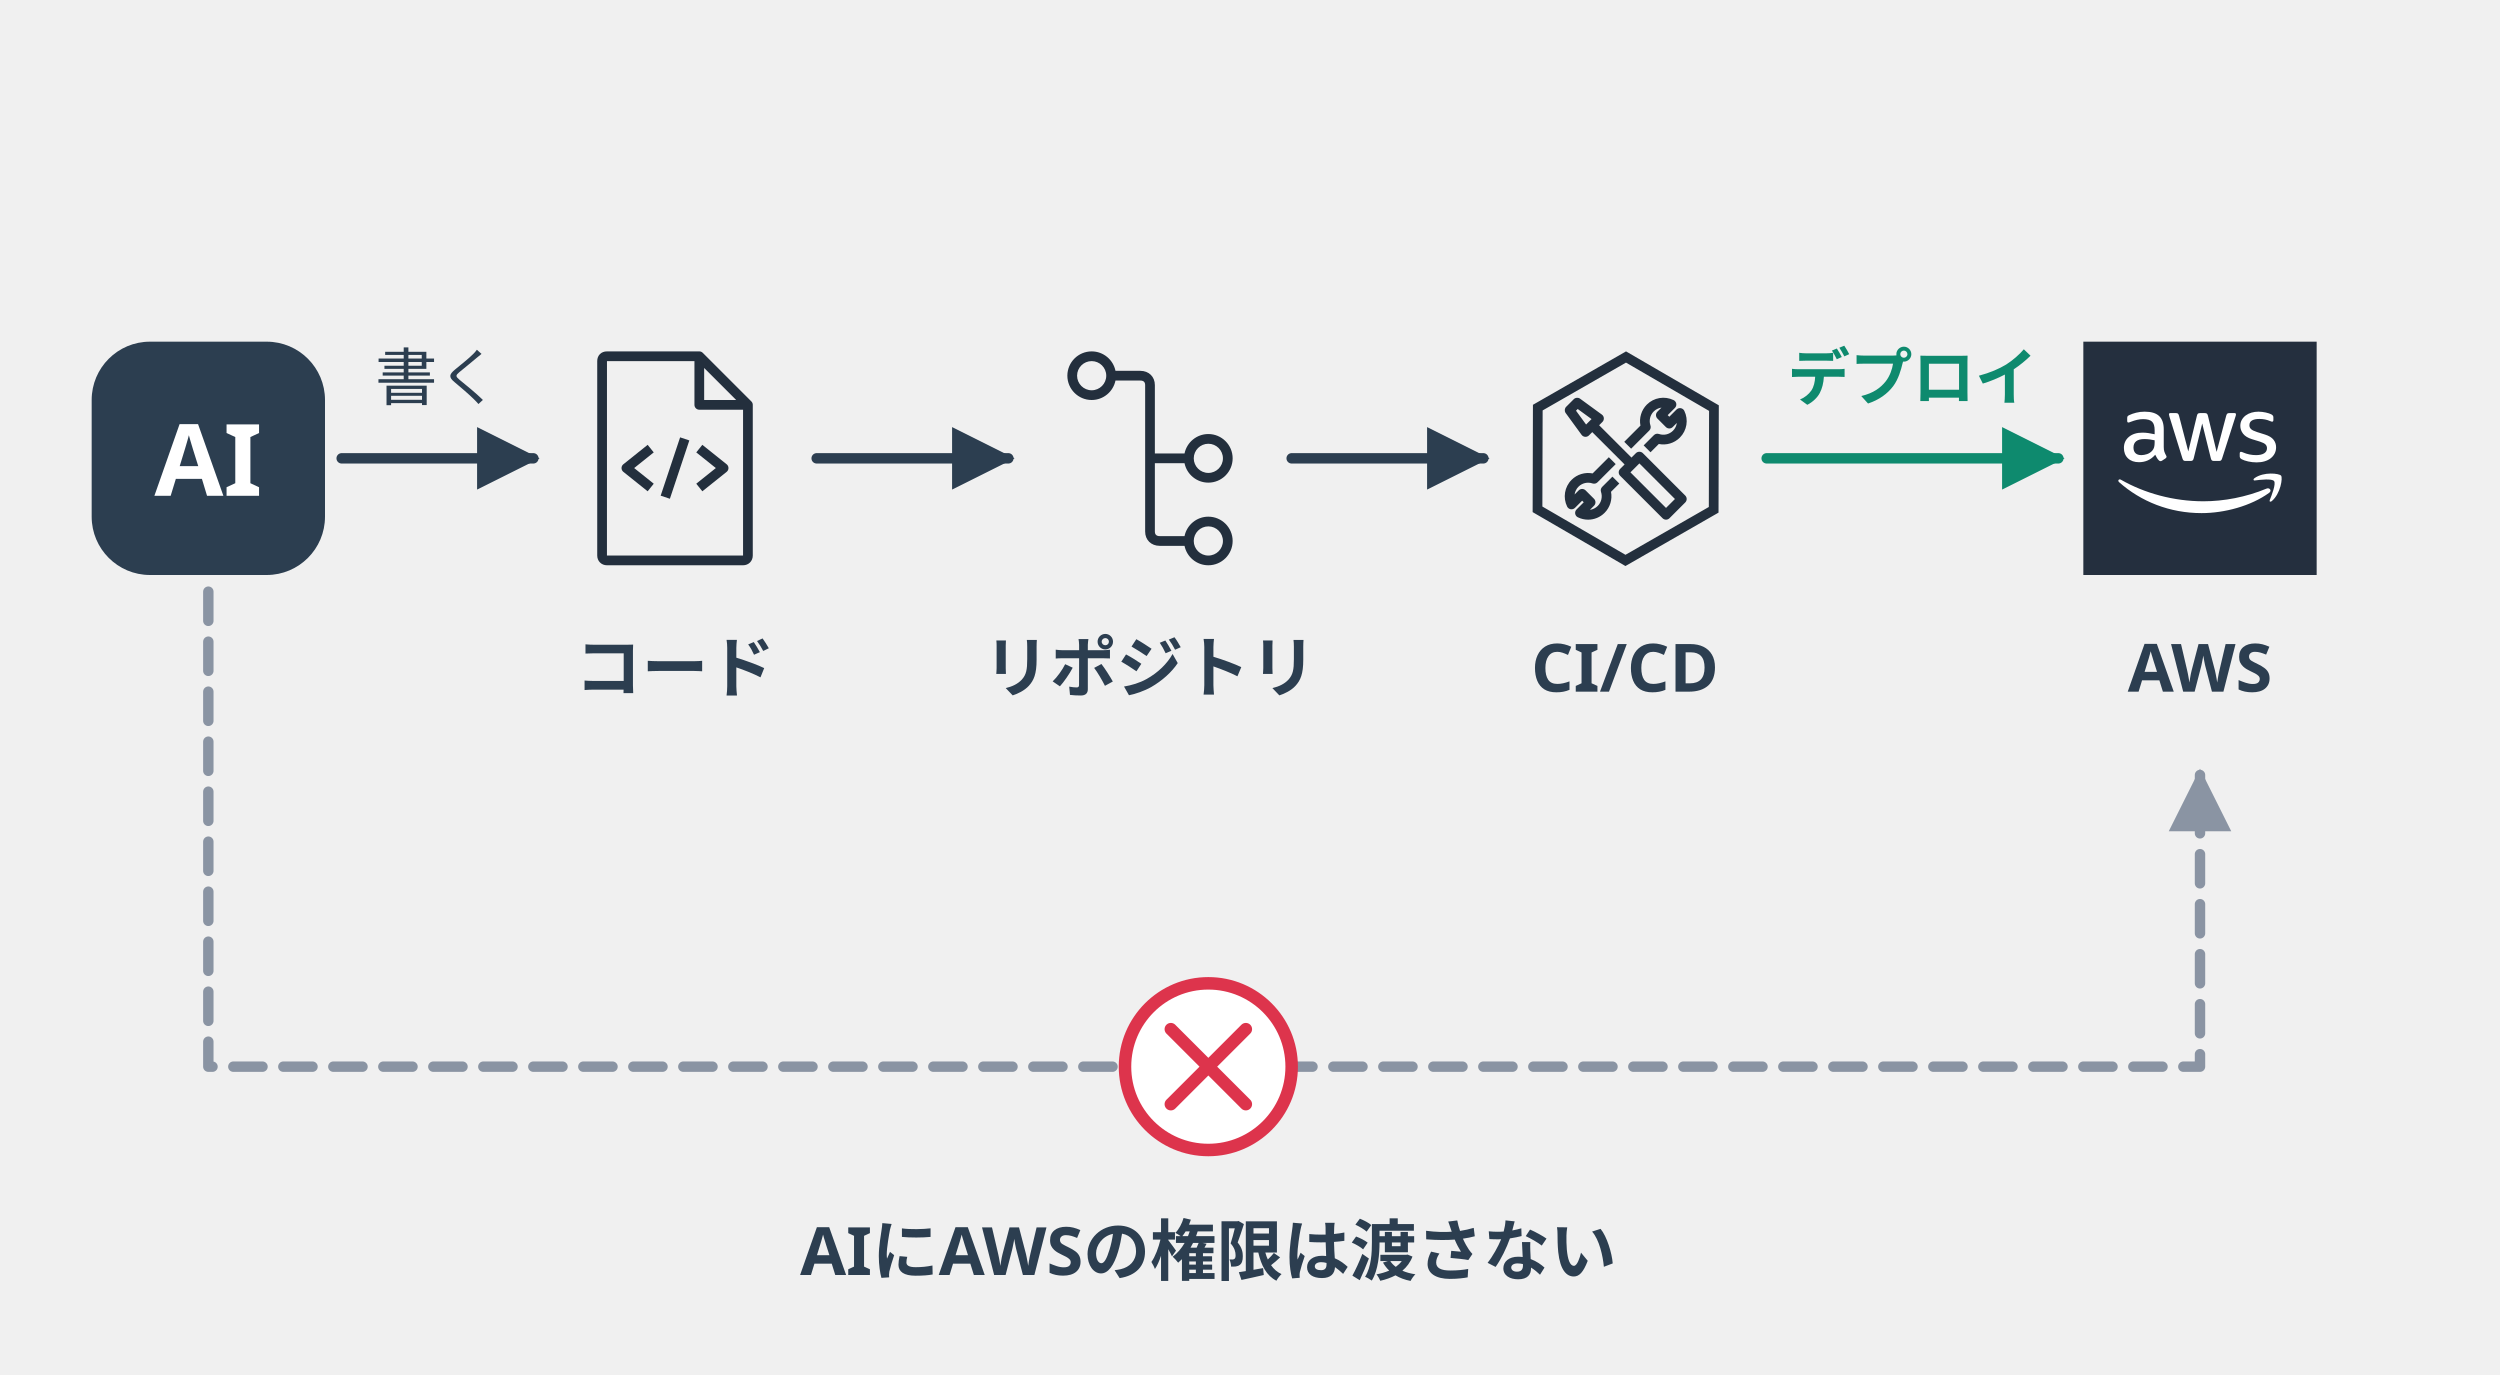
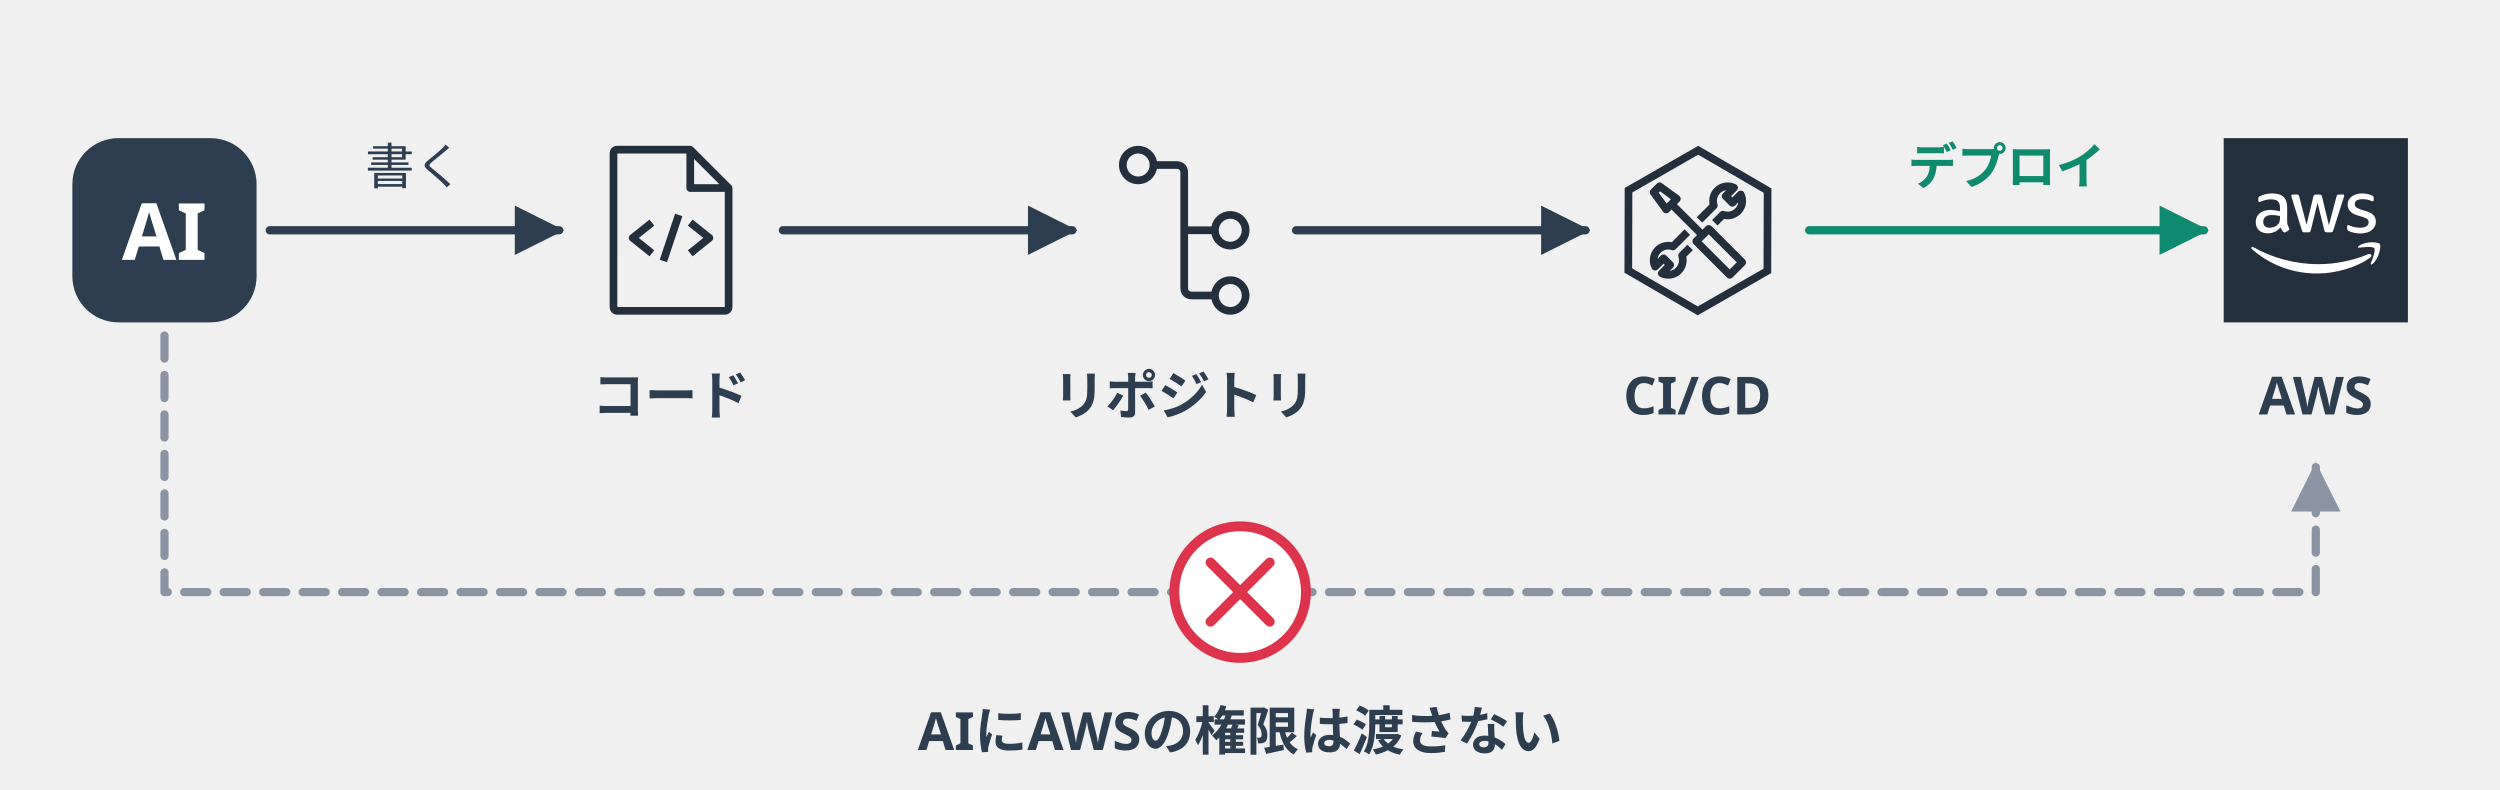
- <svg xmlns="http://www.w3.org/2000/svg" viewBox="0 0 600 330" width="100%" role="img" aria-label="AIはコードを書くだけで、デプロイはCI/CDが行う。AIにAWSの権限を渡さなくて済む">
+ <svg xmlns="http://www.w3.org/2000/svg" viewBox="0 0 760 240" width="100%" role="img" aria-label="AIはコードを書くだけで、デプロイはCI/CDが行う。AIにAWSの権限を渡さなくて済む">
  <defs>
    <marker id="a-i" viewBox="0 0 10 10" refX="9" refY="5" markerWidth="6" markerHeight="6" orient="auto-start-reverse">
      <path d="M0,0 L10,5 L0,10 z" fill="#2c3e50" />
    </marker>
    <marker id="a-g" viewBox="0 0 10 10" refX="9" refY="5" markerWidth="6" markerHeight="6" orient="auto-start-reverse">
      <path d="M0,0 L10,5 L0,10 z" fill="#0E8A6E" />
    </marker>
    <marker id="a-r" viewBox="0 0 10 10" refX="9" refY="5" markerWidth="6" markerHeight="6" orient="auto-start-reverse">
      <path d="M0,0 L10,5 L0,10 z" fill="#DD344C" />
    </marker>
    <marker id="a-x" viewBox="0 0 10 10" refX="9" refY="5" markerWidth="6" markerHeight="6" orient="auto-start-reverse">
      <path d="M0,0 L10,5 L0,10 z" fill="#8a94a3" />
    </marker>
  </defs>
-   <rect x="22" y="82" width="56" height="56" rx="14" fill="#2c3e50" />
-   <text x="50" y="119" font-family="'Noto Sans JP', 'Hiragino Sans', sans-serif" font-size="24" font-weight="bold" fill="#ffffff" text-anchor="middle">AI</text>
-   <path d="M82,110 L128,110" fill="none" stroke="#2c3e50" stroke-width="2.5" stroke-linejoin="round" stroke-linecap="round" marker-end="url(#a-i)" />
-   <text x="105" y="96" font-family="'Noto Sans JP', 'Hiragino Sans', sans-serif" font-size="15" font-weight="normal" fill="#2c3e50" text-anchor="middle">書く</text>
-   <svg x="134" y="82" width="56" height="56" viewBox="0 0 48 48">
-     <g id="code83-Icon-Resource/General-Resource/Res_Source-Code_48" stroke="none" stroke-width="1" fill="none" fill-rule="evenodd">
-       <path d="M25.052,19.684 L26.948,20.317 L22.948,32.317 L21.052,31.684 L25.052,19.684 Z M34.625,25.22 C34.863,25.409 35,25.697 35,26 C35,26.304 34.863,26.592 34.625,26.781 L29.625,30.781 L28.375,29.22 L32.4,26 L28.375,22.781 L29.625,21.22 L34.625,25.22 Z M19.625,22.781 L15.601,26 L19.625,29.22 L18.375,30.781 L13.375,26.781 C13.138,26.592 13,26.304 13,26 C13,25.697 13.138,25.409 13.375,25.22 L18.375,21.22 L19.625,22.781 Z M10,44 L10.007,4 L28,4 L28,13 C28,13.552 28.448,14 29,14 L38,14 L38,44 L10,44 Z M30,5.414 L36.586,12 L30,12 L30,5.414 Z M39.707,12.293 L29.707,2.293 C29.52,2.105 29.266,2 29,2 L10,2 C8.823,2 8,2.822 8,4 L8,44 C8,45.14 8.86,46 10,46 L38,46 C39.141,46 40,45.14 40,44 L40,13 C40,12.734 39.895,12.48 39.707,12.293 L39.707,12.293 Z" id="code83-Fill-1" fill="#232F3D" />
+   <rect x="22" y="42" width="56" height="56" rx="14" fill="#2c3e50" />
+   <text x="50" y="79" font-family="'Noto Sans JP', 'Hiragino Sans', sans-serif" font-size="24" font-weight="bold" fill="#ffffff" text-anchor="middle">AI</text>
+   <path d="M82,70 L170,70" fill="none" stroke="#2c3e50" stroke-width="2.5" stroke-linejoin="round" stroke-linecap="round" marker-end="url(#a-i)" />
+   <text x="126" y="56" font-family="'Noto Sans JP', 'Hiragino Sans', sans-serif" font-size="15" font-weight="normal" fill="#2c3e50" text-anchor="middle">書く</text>
+   <svg x="176" y="42" width="56" height="56" viewBox="0 0 48 48">
+     <g id="code80-Icon-Resource/General-Resource/Res_Source-Code_48" stroke="none" stroke-width="1" fill="none" fill-rule="evenodd">
+       <path d="M25.052,19.684 L26.948,20.317 L22.948,32.317 L21.052,31.684 L25.052,19.684 Z M34.625,25.22 C34.863,25.409 35,25.697 35,26 C35,26.304 34.863,26.592 34.625,26.781 L29.625,30.781 L28.375,29.22 L32.4,26 L28.375,22.781 L29.625,21.22 L34.625,25.22 Z M19.625,22.781 L15.601,26 L19.625,29.22 L18.375,30.781 L13.375,26.781 C13.138,26.592 13,26.304 13,26 C13,25.697 13.138,25.409 13.375,25.22 L18.375,21.22 L19.625,22.781 Z M10,44 L10.007,4 L28,4 L28,13 C28,13.552 28.448,14 29,14 L38,14 L38,44 L10,44 Z M30,5.414 L36.586,12 L30,12 L30,5.414 Z M39.707,12.293 L29.707,2.293 C29.52,2.105 29.266,2 29,2 L10,2 C8.823,2 8,2.822 8,4 L8,44 C8,45.14 8.86,46 10,46 L38,46 C39.141,46 40,45.14 40,44 L40,13 C40,12.734 39.895,12.48 39.707,12.293 L39.707,12.293 Z" id="code80-Fill-1" fill="#232F3D" />
    </g>
  </svg>
-   <text x="162" y="166" font-family="'Noto Sans JP', 'Hiragino Sans', sans-serif" font-size="16" font-weight="bold" fill="#2c3e50" text-anchor="middle">コード</text>
-   <path d="M196,110 L242,110" fill="none" stroke="#2c3e50" stroke-width="2.5" stroke-linejoin="round" stroke-linecap="round" marker-end="url(#a-i)" />
-   <svg x="248" y="82" width="56" height="56" viewBox="0 0 48 48">
-     <g id="git84-Icon-Resource/General-Resource/Res_Git-Repository_48" stroke="none" stroke-width="1" fill="none" fill-rule="evenodd">
-       <path d="M36.002,44 C34.348,44 33.002,42.654 33.002,41 C33.002,39.346 34.348,38 36.002,38 C37.656,38 39.002,39.346 39.002,41 C39.002,42.654 37.656,44 36.002,44 M12,10 C10.346,10 9,8.654 9,7 C9,5.346 10.346,4 12,4 C13.654,4 15,5.346 15,7 C15,8.654 13.654,10 12,10 M36.002,21.001 C37.656,21.001 39.002,22.347 39.002,24.001 C39.002,25.655 37.656,27.001 36.002,27.001 C34.348,27.001 33.002,25.655 33.002,24.001 C33.002,22.347 34.348,21.001 36.002,21.001 M36.002,36 C33.587,36 31.567,37.721 31.103,40.001 L26.001,40.001 C25.338,40.001 25.001,39.685 25.001,39.062 L25.001,25.001 L31.103,25.001 C31.568,27.28 33.588,29.001 36.002,29.001 C38.759,29.001 41.002,26.758 41.002,24.001 C41.002,21.244 38.759,19.001 36.002,19.001 C33.588,19.001 31.568,20.722 31.103,23.001 L25.001,23.001 L25.001,8.938 C25.001,7.208 23.768,5.999 22.001,5.999 L16.899,5.999 C16.434,3.72 14.414,2 12,2 C9.243,2 7,4.243 7,7 C7,9.757 9.243,12 12,12 C14.415,12 16.435,10.279 16.899,7.999 L22.001,7.999 C22.674,7.999 23.001,8.306 23.001,8.938 L23.001,39.062 C23.001,40.792 24.234,42.001 26.001,42.001 L31.103,42.001 C31.568,44.28 33.588,46 36.002,46 C38.759,46 41.002,43.757 41.002,41 C41.002,38.243 38.759,36 36.002,36" id="git84-Fill-1" fill="#232F3D" />
+   <text x="204" y="126" font-family="'Noto Sans JP', 'Hiragino Sans', sans-serif" font-size="16" font-weight="bold" fill="#2c3e50" text-anchor="middle">コード</text>
+   <path d="M238,70 L326,70" fill="none" stroke="#2c3e50" stroke-width="2.5" stroke-linejoin="round" stroke-linecap="round" marker-end="url(#a-i)" />
+   <svg x="332" y="42" width="56" height="56" viewBox="0 0 48 48">
+     <g id="git81-Icon-Resource/General-Resource/Res_Git-Repository_48" stroke="none" stroke-width="1" fill="none" fill-rule="evenodd">
+       <path d="M36.002,44 C34.348,44 33.002,42.654 33.002,41 C33.002,39.346 34.348,38 36.002,38 C37.656,38 39.002,39.346 39.002,41 C39.002,42.654 37.656,44 36.002,44 M12,10 C10.346,10 9,8.654 9,7 C9,5.346 10.346,4 12,4 C13.654,4 15,5.346 15,7 C15,8.654 13.654,10 12,10 M36.002,21.001 C37.656,21.001 39.002,22.347 39.002,24.001 C39.002,25.655 37.656,27.001 36.002,27.001 C34.348,27.001 33.002,25.655 33.002,24.001 C33.002,22.347 34.348,21.001 36.002,21.001 M36.002,36 C33.587,36 31.567,37.721 31.103,40.001 L26.001,40.001 C25.338,40.001 25.001,39.685 25.001,39.062 L25.001,25.001 L31.103,25.001 C31.568,27.28 33.588,29.001 36.002,29.001 C38.759,29.001 41.002,26.758 41.002,24.001 C41.002,21.244 38.759,19.001 36.002,19.001 C33.588,19.001 31.568,20.722 31.103,23.001 L25.001,23.001 L25.001,8.938 C25.001,7.208 23.768,5.999 22.001,5.999 L16.899,5.999 C16.434,3.72 14.414,2 12,2 C9.243,2 7,4.243 7,7 C7,9.757 9.243,12 12,12 C14.415,12 16.435,10.279 16.899,7.999 L22.001,7.999 C22.674,7.999 23.001,8.306 23.001,8.938 L23.001,39.062 C23.001,40.792 24.234,42.001 26.001,42.001 L31.103,42.001 C31.568,44.28 33.588,46 36.002,46 C38.759,46 41.002,43.757 41.002,41 C41.002,38.243 38.759,36 36.002,36" id="git81-Fill-1" fill="#232F3D" />
    </g>
  </svg>
-   <text x="276" y="166" font-family="'Noto Sans JP', 'Hiragino Sans', sans-serif" font-size="16" font-weight="bold" fill="#2c3e50" text-anchor="middle">リポジトリ</text>
-   <path d="M310,110 L356,110" fill="none" stroke="#2c3e50" stroke-width="2.5" stroke-linejoin="round" stroke-linecap="round" marker-end="url(#a-i)" />
-   <svg x="362" y="82" width="56" height="56" viewBox="0 0 48 48">
-     <g id="toolkit85-Icon-Resource/General-Resource/Res_Toolkit_48" stroke="none" stroke-width="1" fill="none" fill-rule="evenodd">
-       <path d="M32.438,34.203 L25.12,26.884 L26.957,25.047 L34.275,32.366 L32.438,34.203 Z M13.922,14.201 L14.273,13.85 L17.117,15.924 L15.996,17.045 L13.922,14.201 Z M27.664,22.926 C27.289,22.551 26.625,22.551 26.25,22.926 L25.331,23.845 L18.677,17.191 L19.357,16.512 C19.564,16.305 19.669,16.018 19.647,15.727 C19.625,15.435 19.475,15.169 19.239,14.997 L14.759,11.73 C14.362,11.441 13.812,11.483 13.463,11.831 L11.903,13.391 C11.554,13.74 11.511,14.29 11.802,14.687 L15.069,19.167 C15.241,19.403 15.507,19.553 15.799,19.575 C15.825,19.577 15.851,19.578 15.876,19.578 C16.141,19.578 16.395,19.474 16.584,19.285 L17.263,18.605 L23.917,25.259 L22.999,26.177 C22.608,26.567 22.608,27.2 22.999,27.591 L31.731,36.324 C31.918,36.512 32.172,36.617 32.438,36.617 C32.704,36.617 32.958,36.512 33.145,36.324 L36.396,33.073 C36.787,32.682 36.787,32.05 36.396,31.659 L27.664,22.926 Z M27.176,17.271 C26.874,15.72 27.359,14.077 28.492,12.944 C29.939,11.494 32.154,11.125 34,12.022 C34.29,12.164 34.495,12.437 34.548,12.756 C34.602,13.075 34.498,13.4 34.269,13.629 L32.786,15.112 L33.115,15.442 L34.596,13.961 C34.825,13.732 35.149,13.629 35.467,13.682 C35.786,13.734 36.059,13.937 36.201,14.227 C37.105,16.069 36.738,18.282 35.286,19.733 C34.133,20.886 32.517,21.364 30.953,21.05 L29.25,22.754 L27.836,21.34 L29.946,19.228 C30.214,18.959 30.613,18.867 30.976,18.989 C32.001,19.34 33.109,19.081 33.872,18.319 C34.315,17.876 34.584,17.311 34.666,16.72 L33.821,17.564 C33.633,17.752 33.379,17.857 33.114,17.857 L33.113,17.857 C32.847,17.857 32.593,17.752 32.406,17.563 L30.665,15.817 C30.275,15.427 30.275,14.794 30.666,14.404 L31.505,13.564 C30.913,13.646 30.348,13.916 29.906,14.358 C29.155,15.109 28.892,16.244 29.236,17.248 C29.359,17.609 29.266,18.01 28.997,18.279 L25.261,22.015 L23.847,20.6 L27.176,17.271 Z M22.828,29.18 L21.124,30.885 C21.425,32.438 20.938,34.082 19.8,35.213 C18.884,36.134 17.658,36.619 16.414,36.619 C15.696,36.619 14.971,36.458 14.296,36.126 C14.007,35.983 13.804,35.71 13.751,35.391 C13.699,35.073 13.802,34.749 14.031,34.521 L15.512,33.04 L15.185,32.713 L13.704,34.194 C13.475,34.423 13.147,34.524 12.834,34.474 C12.515,34.421 12.242,34.218 12.099,33.929 C11.193,32.088 11.561,29.875 13.014,28.423 C14.147,27.285 15.79,26.799 17.341,27.105 L20.674,23.773 L22.088,25.187 L18.348,28.927 C18.078,29.197 17.675,29.29 17.315,29.165 C16.312,28.817 15.179,29.08 14.43,29.835 C13.985,30.279 13.714,30.845 13.633,31.436 L14.478,30.592 C14.869,30.201 15.501,30.201 15.892,30.592 L17.633,32.333 C18.024,32.724 18.024,33.356 17.633,33.747 L16.787,34.594 C17.379,34.514 17.944,34.243 18.386,33.799 C19.143,33.046 19.408,31.913 19.064,30.907 C18.941,30.547 19.034,30.146 19.303,29.877 L21.414,27.766 L22.828,29.18 Z M41.243,34.008 L24.095,43.846 L7.003,33.915 L7.057,14.146 L24.204,4.308 L41.295,14.24 L41.243,34.008 Z M24.209,2 L5.061,12.986 L5,35.063 L24.089,46.154 L43.239,35.168 L43.299,13.092 L24.209,2 Z" id="toolkit85-Fill-19" fill="#232F3D" />
+   <text x="360" y="126" font-family="'Noto Sans JP', 'Hiragino Sans', sans-serif" font-size="16" font-weight="bold" fill="#2c3e50" text-anchor="middle">リポジトリ</text>
+   <path d="M394,70 L482,70" fill="none" stroke="#2c3e50" stroke-width="2.5" stroke-linejoin="round" stroke-linecap="round" marker-end="url(#a-i)" />
+   <svg x="488" y="42" width="56" height="56" viewBox="0 0 48 48">
+     <g id="toolkit82-Icon-Resource/General-Resource/Res_Toolkit_48" stroke="none" stroke-width="1" fill="none" fill-rule="evenodd">
+       <path d="M32.438,34.203 L25.12,26.884 L26.957,25.047 L34.275,32.366 L32.438,34.203 Z M13.922,14.201 L14.273,13.85 L17.117,15.924 L15.996,17.045 L13.922,14.201 Z M27.664,22.926 C27.289,22.551 26.625,22.551 26.25,22.926 L25.331,23.845 L18.677,17.191 L19.357,16.512 C19.564,16.305 19.669,16.018 19.647,15.727 C19.625,15.435 19.475,15.169 19.239,14.997 L14.759,11.73 C14.362,11.441 13.812,11.483 13.463,11.831 L11.903,13.391 C11.554,13.74 11.511,14.29 11.802,14.687 L15.069,19.167 C15.241,19.403 15.507,19.553 15.799,19.575 C15.825,19.577 15.851,19.578 15.876,19.578 C16.141,19.578 16.395,19.474 16.584,19.285 L17.263,18.605 L23.917,25.259 L22.999,26.177 C22.608,26.567 22.608,27.2 22.999,27.591 L31.731,36.324 C31.918,36.512 32.172,36.617 32.438,36.617 C32.704,36.617 32.958,36.512 33.145,36.324 L36.396,33.073 C36.787,32.682 36.787,32.05 36.396,31.659 L27.664,22.926 Z M27.176,17.271 C26.874,15.72 27.359,14.077 28.492,12.944 C29.939,11.494 32.154,11.125 34,12.022 C34.29,12.164 34.495,12.437 34.548,12.756 C34.602,13.075 34.498,13.4 34.269,13.629 L32.786,15.112 L33.115,15.442 L34.596,13.961 C34.825,13.732 35.149,13.629 35.467,13.682 C35.786,13.734 36.059,13.937 36.201,14.227 C37.105,16.069 36.738,18.282 35.286,19.733 C34.133,20.886 32.517,21.364 30.953,21.05 L29.25,22.754 L27.836,21.34 L29.946,19.228 C30.214,18.959 30.613,18.867 30.976,18.989 C32.001,19.34 33.109,19.081 33.872,18.319 C34.315,17.876 34.584,17.311 34.666,16.72 L33.821,17.564 C33.633,17.752 33.379,17.857 33.114,17.857 L33.113,17.857 C32.847,17.857 32.593,17.752 32.406,17.563 L30.665,15.817 C30.275,15.427 30.275,14.794 30.666,14.404 L31.505,13.564 C30.913,13.646 30.348,13.916 29.906,14.358 C29.155,15.109 28.892,16.244 29.236,17.248 C29.359,17.609 29.266,18.01 28.997,18.279 L25.261,22.015 L23.847,20.6 L27.176,17.271 Z M22.828,29.18 L21.124,30.885 C21.425,32.438 20.938,34.082 19.8,35.213 C18.884,36.134 17.658,36.619 16.414,36.619 C15.696,36.619 14.971,36.458 14.296,36.126 C14.007,35.983 13.804,35.71 13.751,35.391 C13.699,35.073 13.802,34.749 14.031,34.521 L15.512,33.04 L15.185,32.713 L13.704,34.194 C13.475,34.423 13.147,34.524 12.834,34.474 C12.515,34.421 12.242,34.218 12.099,33.929 C11.193,32.088 11.561,29.875 13.014,28.423 C14.147,27.285 15.79,26.799 17.341,27.105 L20.674,23.773 L22.088,25.187 L18.348,28.927 C18.078,29.197 17.675,29.29 17.315,29.165 C16.312,28.817 15.179,29.08 14.43,29.835 C13.985,30.279 13.714,30.845 13.633,31.436 L14.478,30.592 C14.869,30.201 15.501,30.201 15.892,30.592 L17.633,32.333 C18.024,32.724 18.024,33.356 17.633,33.747 L16.787,34.594 C17.379,34.514 17.944,34.243 18.386,33.799 C19.143,33.046 19.408,31.913 19.064,30.907 C18.941,30.547 19.034,30.146 19.303,29.877 L21.414,27.766 L22.828,29.18 Z M41.243,34.008 L24.095,43.846 L7.003,33.915 L7.057,14.146 L24.204,4.308 L41.295,14.24 L41.243,34.008 Z M24.209,2 L5.061,12.986 L5,35.063 L24.089,46.154 L43.239,35.168 L43.299,13.092 L24.209,2 Z" id="toolkit82-Fill-19" fill="#232F3D" />
    </g>
  </svg>
-   <text x="390" y="166" font-family="'Noto Sans JP', 'Hiragino Sans', sans-serif" font-size="16" font-weight="bold" fill="#2c3e50" text-anchor="middle">CI/CD</text>
-   <path d="M424,110 L494,110" fill="none" stroke="#0E8A6E" stroke-width="2.5" stroke-linejoin="round" stroke-linecap="round" marker-end="url(#a-g)" />
-   <text x="459" y="96" font-family="'Noto Sans JP', 'Hiragino Sans', sans-serif" font-size="15" font-weight="bold" fill="#0E8A6E" text-anchor="middle">デプロイ</text>
-   <svg x="500" y="82" width="56" height="56" viewBox="0 0 40 40">
-     <g id="cloud86-Icon-Architecture-Group/32/AWS-Cloud-logo_32" stroke="none" stroke-width="1" fill="none" fill-rule="evenodd">
-       <rect id="cloud86-Rectangle" fill="#242F3E" x="0" y="0" width="40" height="40" />
-       <path d="M32.698,23.901 C33.059,24.37 32.298,26.3 31.957,27.164 C31.853,27.426 32.075,27.529 32.307,27.332 C33.82,26.048 34.212,23.357 33.901,22.969 C33.594,22.583 30.95,22.252 29.338,23.401 C29.089,23.578 29.132,23.822 29.407,23.79 C30.315,23.678 32.338,23.433 32.698,23.901 L32.698,23.901 Z M31.856,25.91 C32.374,25.532 31.93,24.969 31.402,25.19 C27.889,26.654 24.075,27.363 20.602,27.363 C15.459,27.363 10.475,25.974 6.446,23.668 C6.094,23.466 5.833,23.823 6.127,24.082 C9.86,27.398 14.796,29.391 20.274,29.391 C24.184,29.391 28.725,28.183 31.856,25.91 L31.856,25.91 Z M29.712,20.695 C29.214,20.695 28.727,20.642 28.253,20.534 C27.777,20.425 27.413,20.302 27.16,20.161 C27.005,20.077 26.908,19.989 26.869,19.903 C26.831,19.815 26.811,19.729 26.811,19.643 L26.811,19.174 C26.811,18.98 26.884,18.881 27.027,18.881 C27.082,18.881 27.14,18.894 27.2,18.914 C27.261,18.937 27.341,18.969 27.441,19.012 C27.761,19.153 28.108,19.26 28.485,19.336 C28.861,19.411 29.236,19.449 29.611,19.449 C30.208,19.449 30.669,19.347 30.995,19.141 C31.322,18.937 31.484,18.646 31.484,18.268 C31.484,18.008 31.399,17.793 31.227,17.619 C31.056,17.445 30.738,17.286 30.275,17.134 L28.9,16.713 C28.203,16.497 27.698,16.184 27.383,15.775 C27.068,15.363 26.911,14.916 26.911,14.428 C26.911,14.041 26.996,13.699 27.169,13.401 C27.339,13.104 27.564,12.851 27.845,12.64 C28.13,12.43 28.459,12.272 28.834,12.162 C29.208,12.055 29.606,12 30.026,12 C30.236,12 30.449,12.014 30.666,12.041 C30.881,12.067 31.085,12.103 31.278,12.146 C31.471,12.191 31.651,12.239 31.816,12.292 C31.982,12.347 32.114,12.401 32.215,12.454 C32.346,12.529 32.439,12.605 32.496,12.681 C32.551,12.756 32.579,12.858 32.579,12.989 L32.579,13.425 C32.579,13.62 32.507,13.716 32.362,13.716 C32.285,13.716 32.165,13.68 31.998,13.604 C31.458,13.365 30.848,13.248 30.177,13.248 C29.635,13.248 29.214,13.334 28.916,13.506 C28.617,13.68 28.468,13.955 28.468,14.333 C28.468,14.591 28.562,14.81 28.751,14.988 C28.939,15.166 29.286,15.336 29.795,15.499 L31.137,15.921 C31.822,16.135 32.311,16.433 32.603,16.809 C32.897,17.188 33.044,17.619 33.044,18.104 C33.044,18.505 32.961,18.864 32.794,19.182 C32.628,19.501 32.399,19.772 32.105,19.999 C31.813,20.226 31.463,20.398 31.054,20.517 C30.644,20.637 30.197,20.695 29.712,20.695 L29.712,20.695 Z M17.547,20.451 C17.381,20.451 17.26,20.424 17.182,20.364 C17.104,20.303 17.038,20.183 16.983,19.999 L14.761,12.842 C14.708,12.658 14.679,12.535 14.679,12.471 C14.679,12.32 14.757,12.244 14.912,12.244 L15.839,12.244 C16.016,12.244 16.14,12.274 16.213,12.334 C16.284,12.392 16.347,12.512 16.402,12.698 L17.993,18.818 L19.47,12.698 C19.514,12.512 19.574,12.392 19.651,12.334 C19.728,12.274 19.855,12.244 20.031,12.244 L20.796,12.244 C20.971,12.244 21.098,12.274 21.176,12.334 C21.253,12.392 21.314,12.512 21.358,12.698 L22.851,18.899 L24.491,12.698 C24.546,12.512 24.609,12.392 24.681,12.334 C24.754,12.274 24.877,12.244 25.054,12.244 L25.932,12.244 C26.088,12.244 26.165,12.32 26.165,12.471 C26.165,12.512 26.158,12.562 26.149,12.615 C26.136,12.671 26.116,12.746 26.081,12.842 L23.795,19.999 C23.74,20.183 23.673,20.303 23.595,20.364 C23.518,20.424 23.396,20.451 23.231,20.451 L22.418,20.451 C22.242,20.451 22.115,20.421 22.038,20.357 C21.961,20.292 21.9,20.166 21.856,19.984 L20.38,14.024 L18.923,19.984 C18.879,20.166 18.817,20.292 18.74,20.357 C18.662,20.421 18.536,20.451 18.359,20.451 L17.547,20.451 Z M9.939,19.449 C10.25,19.449 10.575,19.392 10.918,19.279 C11.26,19.165 11.558,18.969 11.812,18.687 C11.968,18.515 12.074,18.318 12.136,18.096 C12.196,17.876 12.225,17.609 12.225,17.295 L12.225,16.907 C11.951,16.842 11.661,16.791 11.356,16.753 C11.052,16.716 10.757,16.696 10.469,16.696 C9.84,16.696 9.369,16.82 9.061,17.069 C8.752,17.317 8.596,17.672 8.596,18.139 C8.596,18.57 8.713,18.895 8.945,19.117 C9.177,19.339 9.509,19.449 9.939,19.449 L9.939,19.449 Z M13.785,18.041 C13.785,18.386 13.82,18.66 13.892,18.866 C13.965,19.072 14.067,19.294 14.199,19.53 C14.243,19.606 14.265,19.676 14.265,19.739 C14.265,19.838 14.204,19.93 14.083,20.015 L13.486,20.405 C13.398,20.458 13.315,20.486 13.238,20.486 C13.137,20.486 13.044,20.443 12.956,20.357 C12.822,20.226 12.71,20.084 12.617,19.927 C12.521,19.771 12.425,19.588 12.326,19.383 C11.585,20.236 10.658,20.663 9.542,20.663 C8.746,20.663 8.116,20.443 7.651,19.999 C7.188,19.557 6.956,18.963 6.956,18.219 C6.956,17.432 7.243,16.796 7.819,16.316 C8.392,15.836 9.167,15.595 10.138,15.595 C10.459,15.595 10.793,15.62 11.141,15.668 C11.488,15.716 11.851,15.785 12.225,15.871 L12.225,15.192 C12.225,14.49 12.078,13.996 11.779,13.709 C11.481,13.423 10.968,13.281 10.239,13.281 C9.906,13.281 9.566,13.32 9.218,13.401 C8.871,13.482 8.53,13.587 8.199,13.716 C8.044,13.781 7.933,13.822 7.868,13.838 C7.802,13.854 7.752,13.862 7.719,13.862 C7.587,13.862 7.519,13.766 7.519,13.57 L7.519,13.118 C7.519,12.966 7.543,12.858 7.587,12.795 C7.631,12.729 7.719,12.664 7.852,12.6 C8.183,12.437 8.581,12.297 9.044,12.179 C9.509,12.06 10,12 10.52,12 C11.646,12 12.472,12.253 12.997,12.753 C13.521,13.255 13.785,14.013 13.785,15.028 L13.785,18.041 Z" id="cloud86-Fill-1" fill="#FFFFFF" />
+   <text x="516" y="126" font-family="'Noto Sans JP', 'Hiragino Sans', sans-serif" font-size="16" font-weight="bold" fill="#2c3e50" text-anchor="middle">CI/CD</text>
+   <path d="M550,70 L670,70" fill="none" stroke="#0E8A6E" stroke-width="2.5" stroke-linejoin="round" stroke-linecap="round" marker-end="url(#a-g)" />
+   <text x="610" y="56" font-family="'Noto Sans JP', 'Hiragino Sans', sans-serif" font-size="15" font-weight="bold" fill="#0E8A6E" text-anchor="middle">デプロイ</text>
+   <svg x="676" y="42" width="56" height="56" viewBox="0 0 40 40">
+     <g id="cloud83-Icon-Architecture-Group/32/AWS-Cloud-logo_32" stroke="none" stroke-width="1" fill="none" fill-rule="evenodd">
+       <rect id="cloud83-Rectangle" fill="#242F3E" x="0" y="0" width="40" height="40" />
+       <path d="M32.698,23.901 C33.059,24.37 32.298,26.3 31.957,27.164 C31.853,27.426 32.075,27.529 32.307,27.332 C33.82,26.048 34.212,23.357 33.901,22.969 C33.594,22.583 30.95,22.252 29.338,23.401 C29.089,23.578 29.132,23.822 29.407,23.79 C30.315,23.678 32.338,23.433 32.698,23.901 L32.698,23.901 Z M31.856,25.91 C32.374,25.532 31.93,24.969 31.402,25.19 C27.889,26.654 24.075,27.363 20.602,27.363 C15.459,27.363 10.475,25.974 6.446,23.668 C6.094,23.466 5.833,23.823 6.127,24.082 C9.86,27.398 14.796,29.391 20.274,29.391 C24.184,29.391 28.725,28.183 31.856,25.91 L31.856,25.91 Z M29.712,20.695 C29.214,20.695 28.727,20.642 28.253,20.534 C27.777,20.425 27.413,20.302 27.16,20.161 C27.005,20.077 26.908,19.989 26.869,19.903 C26.831,19.815 26.811,19.729 26.811,19.643 L26.811,19.174 C26.811,18.98 26.884,18.881 27.027,18.881 C27.082,18.881 27.14,18.894 27.2,18.914 C27.261,18.937 27.341,18.969 27.441,19.012 C27.761,19.153 28.108,19.26 28.485,19.336 C28.861,19.411 29.236,19.449 29.611,19.449 C30.208,19.449 30.669,19.347 30.995,19.141 C31.322,18.937 31.484,18.646 31.484,18.268 C31.484,18.008 31.399,17.793 31.227,17.619 C31.056,17.445 30.738,17.286 30.275,17.134 L28.9,16.713 C28.203,16.497 27.698,16.184 27.383,15.775 C27.068,15.363 26.911,14.916 26.911,14.428 C26.911,14.041 26.996,13.699 27.169,13.401 C27.339,13.104 27.564,12.851 27.845,12.64 C28.13,12.43 28.459,12.272 28.834,12.162 C29.208,12.055 29.606,12 30.026,12 C30.236,12 30.449,12.014 30.666,12.041 C30.881,12.067 31.085,12.103 31.278,12.146 C31.471,12.191 31.651,12.239 31.816,12.292 C31.982,12.347 32.114,12.401 32.215,12.454 C32.346,12.529 32.439,12.605 32.496,12.681 C32.551,12.756 32.579,12.858 32.579,12.989 L32.579,13.425 C32.579,13.62 32.507,13.716 32.362,13.716 C32.285,13.716 32.165,13.68 31.998,13.604 C31.458,13.365 30.848,13.248 30.177,13.248 C29.635,13.248 29.214,13.334 28.916,13.506 C28.617,13.68 28.468,13.955 28.468,14.333 C28.468,14.591 28.562,14.81 28.751,14.988 C28.939,15.166 29.286,15.336 29.795,15.499 L31.137,15.921 C31.822,16.135 32.311,16.433 32.603,16.809 C32.897,17.188 33.044,17.619 33.044,18.104 C33.044,18.505 32.961,18.864 32.794,19.182 C32.628,19.501 32.399,19.772 32.105,19.999 C31.813,20.226 31.463,20.398 31.054,20.517 C30.644,20.637 30.197,20.695 29.712,20.695 L29.712,20.695 Z M17.547,20.451 C17.381,20.451 17.26,20.424 17.182,20.364 C17.104,20.303 17.038,20.183 16.983,19.999 L14.761,12.842 C14.708,12.658 14.679,12.535 14.679,12.471 C14.679,12.32 14.757,12.244 14.912,12.244 L15.839,12.244 C16.016,12.244 16.14,12.274 16.213,12.334 C16.284,12.392 16.347,12.512 16.402,12.698 L17.993,18.818 L19.47,12.698 C19.514,12.512 19.574,12.392 19.651,12.334 C19.728,12.274 19.855,12.244 20.031,12.244 L20.796,12.244 C20.971,12.244 21.098,12.274 21.176,12.334 C21.253,12.392 21.314,12.512 21.358,12.698 L22.851,18.899 L24.491,12.698 C24.546,12.512 24.609,12.392 24.681,12.334 C24.754,12.274 24.877,12.244 25.054,12.244 L25.932,12.244 C26.088,12.244 26.165,12.32 26.165,12.471 C26.165,12.512 26.158,12.562 26.149,12.615 C26.136,12.671 26.116,12.746 26.081,12.842 L23.795,19.999 C23.74,20.183 23.673,20.303 23.595,20.364 C23.518,20.424 23.396,20.451 23.231,20.451 L22.418,20.451 C22.242,20.451 22.115,20.421 22.038,20.357 C21.961,20.292 21.9,20.166 21.856,19.984 L20.38,14.024 L18.923,19.984 C18.879,20.166 18.817,20.292 18.74,20.357 C18.662,20.421 18.536,20.451 18.359,20.451 L17.547,20.451 Z M9.939,19.449 C10.25,19.449 10.575,19.392 10.918,19.279 C11.26,19.165 11.558,18.969 11.812,18.687 C11.968,18.515 12.074,18.318 12.136,18.096 C12.196,17.876 12.225,17.609 12.225,17.295 L12.225,16.907 C11.951,16.842 11.661,16.791 11.356,16.753 C11.052,16.716 10.757,16.696 10.469,16.696 C9.84,16.696 9.369,16.82 9.061,17.069 C8.752,17.317 8.596,17.672 8.596,18.139 C8.596,18.57 8.713,18.895 8.945,19.117 C9.177,19.339 9.509,19.449 9.939,19.449 L9.939,19.449 Z M13.785,18.041 C13.785,18.386 13.82,18.66 13.892,18.866 C13.965,19.072 14.067,19.294 14.199,19.53 C14.243,19.606 14.265,19.676 14.265,19.739 C14.265,19.838 14.204,19.93 14.083,20.015 L13.486,20.405 C13.398,20.458 13.315,20.486 13.238,20.486 C13.137,20.486 13.044,20.443 12.956,20.357 C12.822,20.226 12.71,20.084 12.617,19.927 C12.521,19.771 12.425,19.588 12.326,19.383 C11.585,20.236 10.658,20.663 9.542,20.663 C8.746,20.663 8.116,20.443 7.651,19.999 C7.188,19.557 6.956,18.963 6.956,18.219 C6.956,17.432 7.243,16.796 7.819,16.316 C8.392,15.836 9.167,15.595 10.138,15.595 C10.459,15.595 10.793,15.62 11.141,15.668 C11.488,15.716 11.851,15.785 12.225,15.871 L12.225,15.192 C12.225,14.49 12.078,13.996 11.779,13.709 C11.481,13.423 10.968,13.281 10.239,13.281 C9.906,13.281 9.566,13.32 9.218,13.401 C8.871,13.482 8.53,13.587 8.199,13.716 C8.044,13.781 7.933,13.822 7.868,13.838 C7.802,13.854 7.752,13.862 7.719,13.862 C7.587,13.862 7.519,13.766 7.519,13.57 L7.519,13.118 C7.519,12.966 7.543,12.858 7.587,12.795 C7.631,12.729 7.719,12.664 7.852,12.6 C8.183,12.437 8.581,12.297 9.044,12.179 C9.509,12.06 10,12 10.52,12 C11.646,12 12.472,12.253 12.997,12.753 C13.521,13.255 13.785,14.013 13.785,15.028 L13.785,18.041 Z" id="cloud83-Fill-1" fill="#FFFFFF" />
    </g>
  </svg>
-   <text x="528" y="166" font-family="'Noto Sans JP', 'Hiragino Sans', sans-serif" font-size="16" font-weight="bold" fill="#2c3e50" text-anchor="middle">AWS</text>
-   <path d="M50,142 L50,256 L528,256 L528,186" fill="none" stroke="#8a94a3" stroke-width="2.5" stroke-dasharray="7 5" stroke-linejoin="round" stroke-linecap="round" marker-end="url(#a-x)" />
-   <circle cx="290" cy="256" r="20" fill="#ffffff" stroke="#DD344C" stroke-width="3" />
-   <path d="M281,247 L299,265 M299,247 L281,265" stroke="#DD344C" stroke-width="3" stroke-linecap="round" />
-   <text x="290" y="306" font-family="'Noto Sans JP', 'Hiragino Sans', sans-serif" font-size="16" font-weight="bold" fill="#2c3e50" text-anchor="middle">AIにAWSの権限は渡さない</text>
+   <text x="704" y="126" font-family="'Noto Sans JP', 'Hiragino Sans', sans-serif" font-size="16" font-weight="bold" fill="#2c3e50" text-anchor="middle">AWS</text>
+   <path d="M50,102 L50,180 L704,180 L704,142" fill="none" stroke="#8a94a3" stroke-width="2.5" stroke-dasharray="7 5" stroke-linejoin="round" stroke-linecap="round" marker-end="url(#a-x)" />
+   <circle cx="377" cy="180" r="20" fill="#ffffff" stroke="#DD344C" stroke-width="3" />
+   <path d="M368,171 L386,189 M386,171 L368,189" stroke="#DD344C" stroke-width="3" stroke-linecap="round" />
+   <text x="377" y="228" font-family="'Noto Sans JP', 'Hiragino Sans', sans-serif" font-size="16" font-weight="bold" fill="#2c3e50" text-anchor="middle">AIにAWSの権限は渡さない</text>
</svg>
